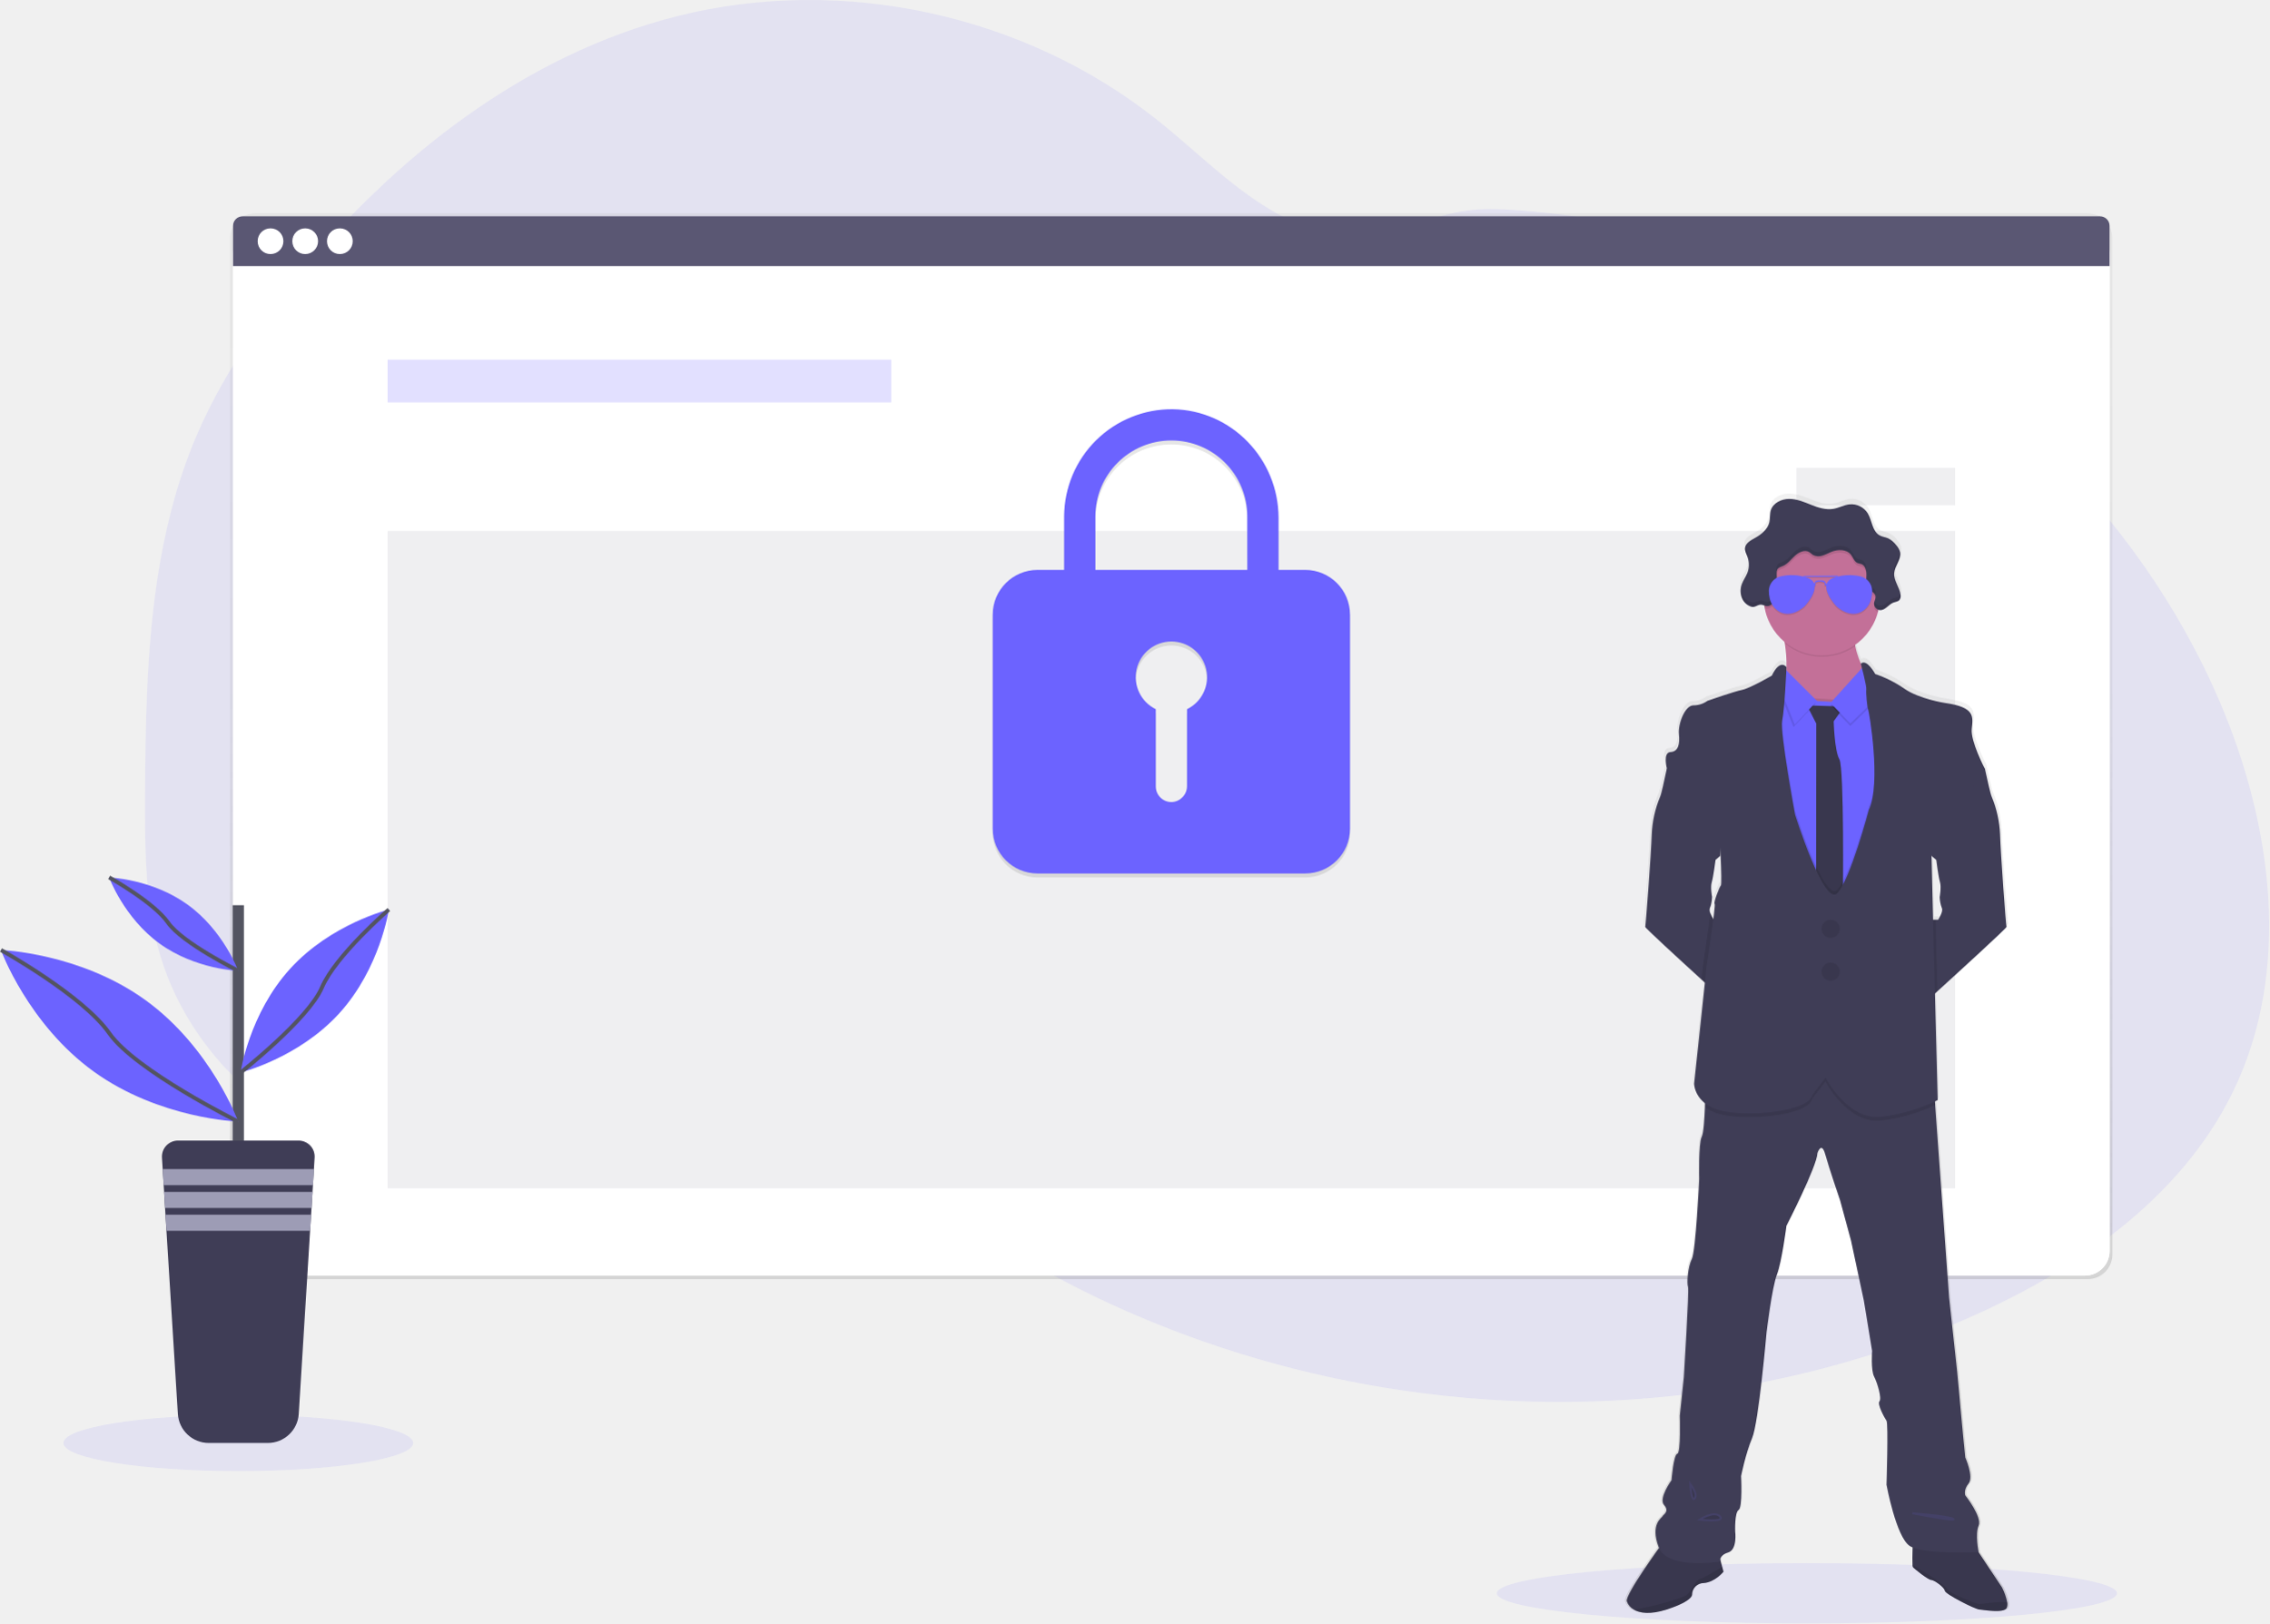
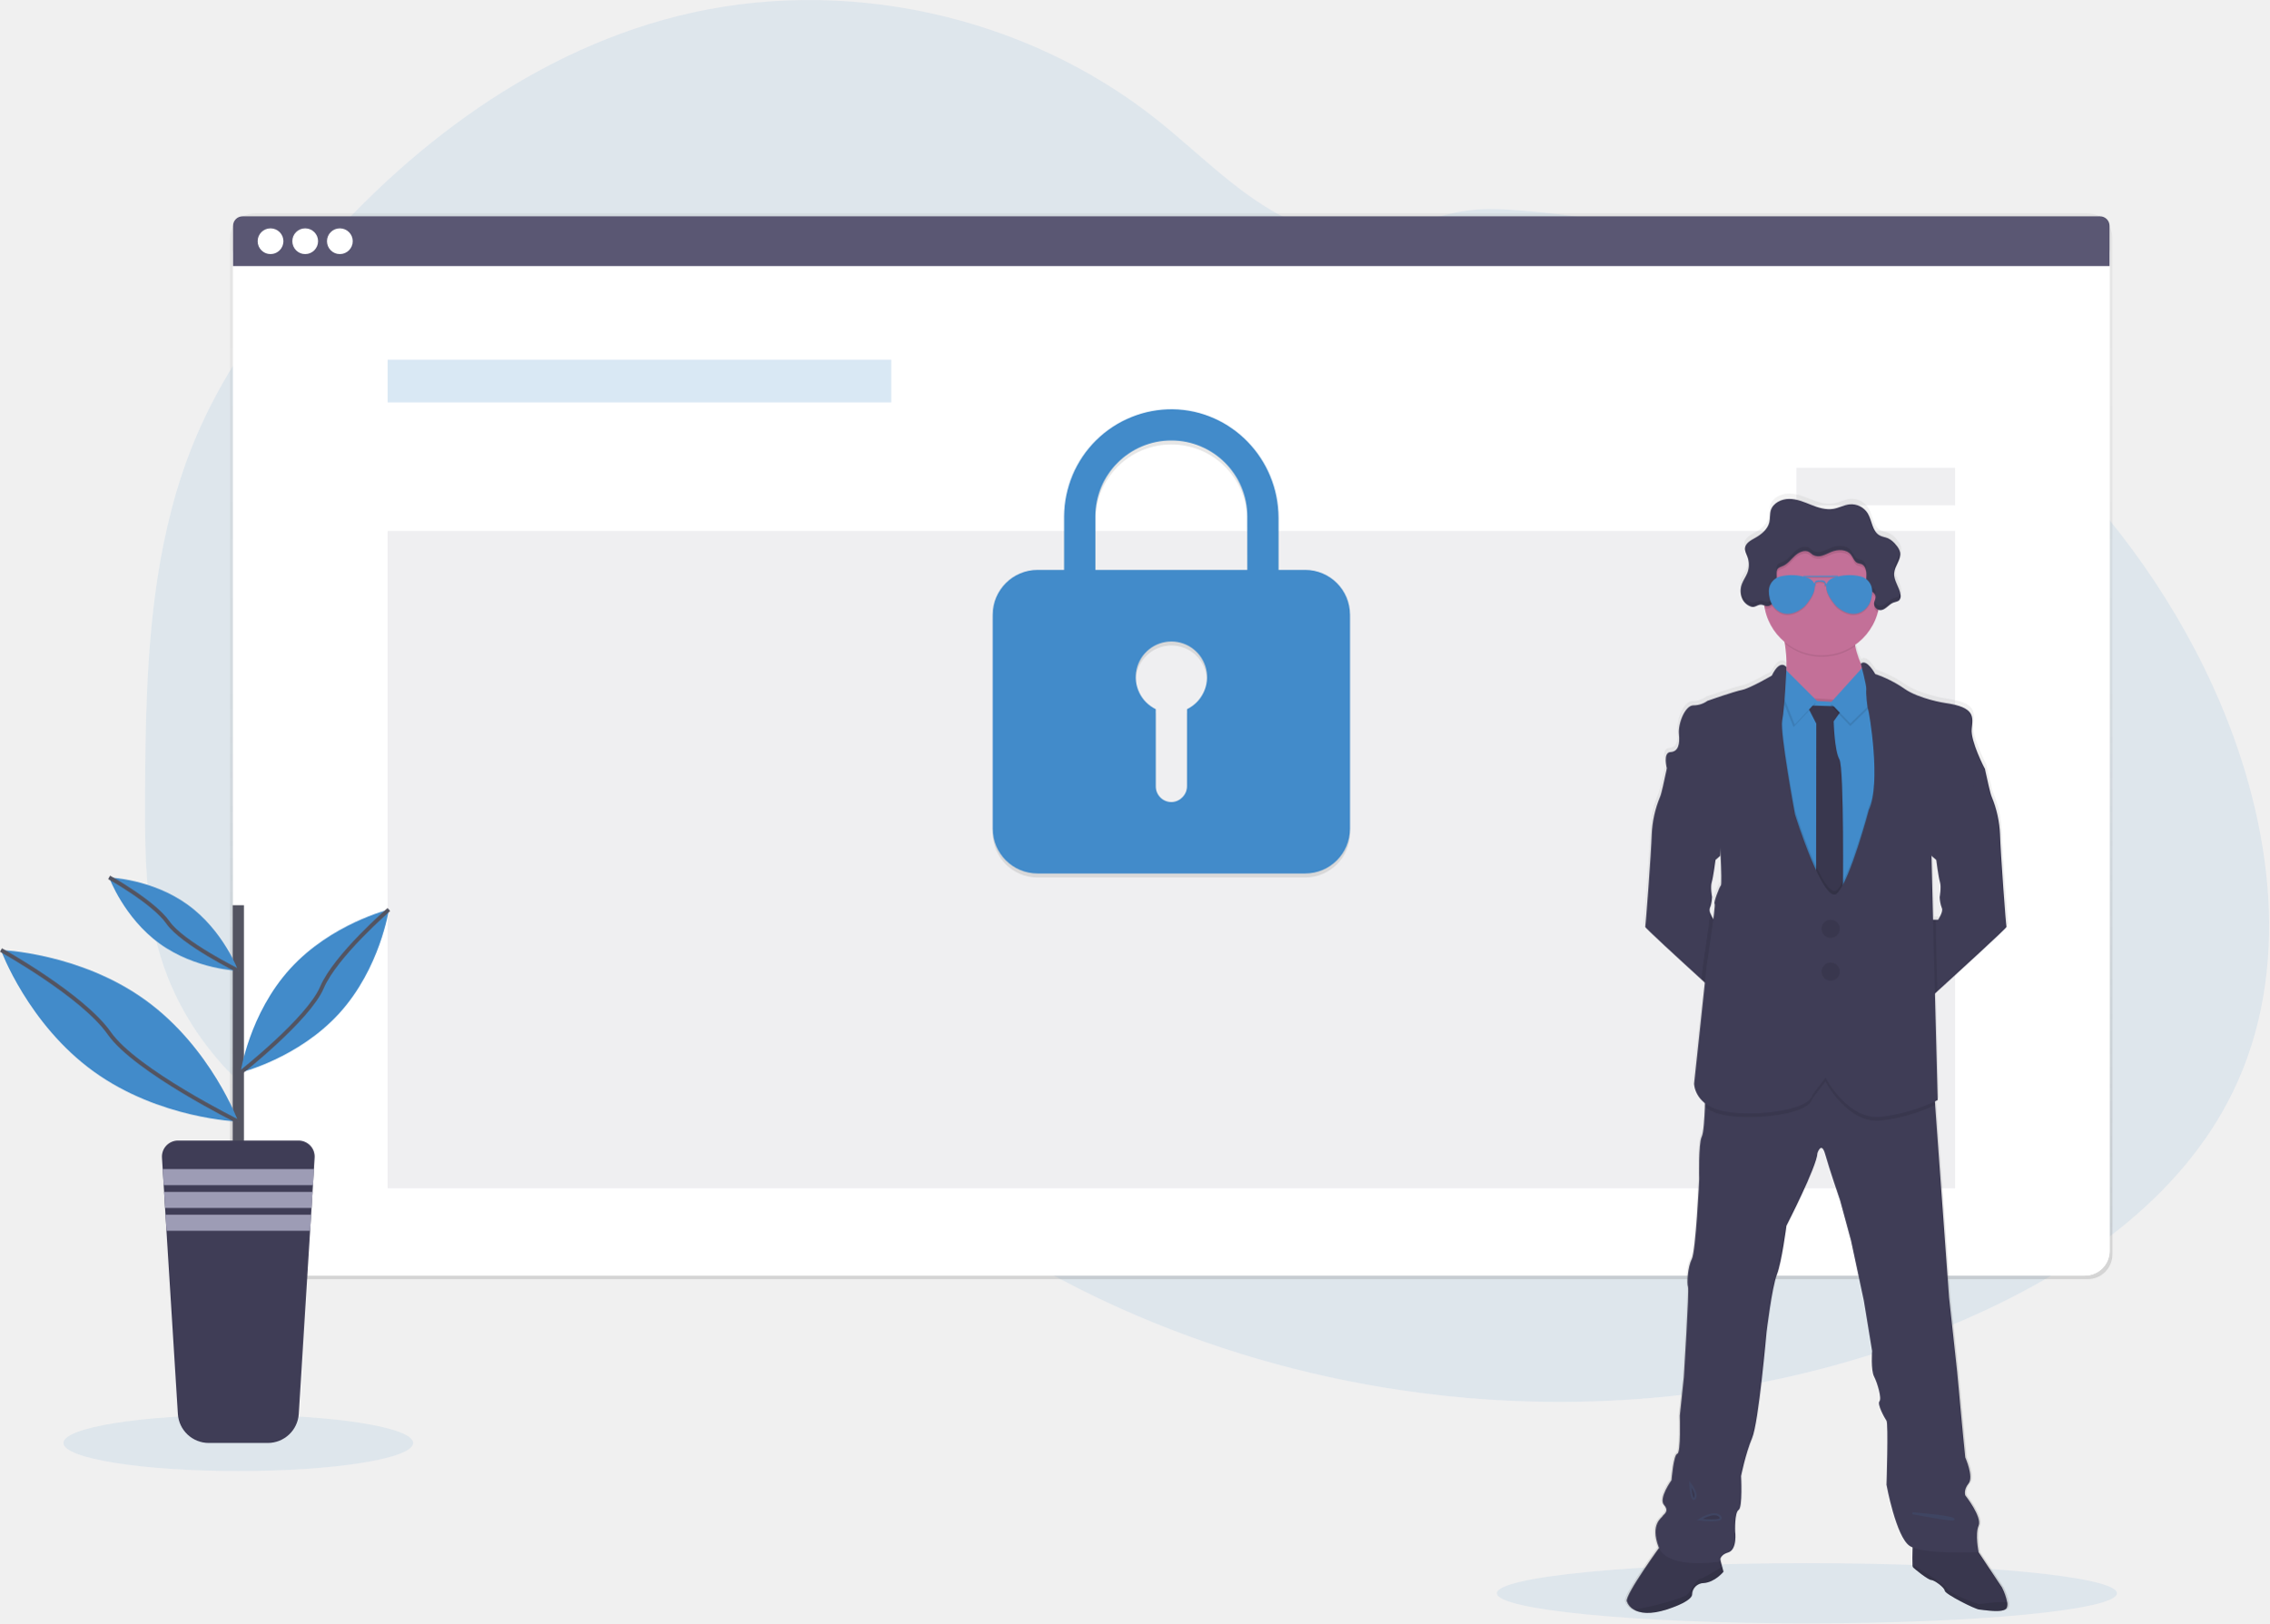
<svg xmlns="http://www.w3.org/2000/svg" xmlns:xlink="http://www.w3.org/1999/xlink" id="06c42c9d-6d9c-45ee-a61b-17902c1dca73" data-name="Layer 1" width="1145.57" height="819.91" viewBox="0 0 1145.57 819.91">
  <defs>
    <linearGradient id="2f697947-2a6f-450c-95af-56e5336b1d5f" x1="591.3" y1="646.08" x2="591.3" y2="107.75" gradientUnits="userSpaceOnUse">
      <stop offset="0" stop-color="gray" stop-opacity="0.25" />
      <stop offset="0.54" stop-color="gray" stop-opacity="0.12" />
      <stop offset="1" stop-color="gray" stop-opacity="0.1" />
    </linearGradient>
    <linearGradient id="2563b911-9cd4-457d-b636-acc38b40f33a" x1="944.34" y1="854.67" x2="944.34" y2="289.29" xlink:href="#2f697947-2a6f-450c-95af-56e5336b1d5f" />
  </defs>
-   <path d="M1154.4,591.26c-26.57,54.81-80.52,91.46-136.43,115.63-75.27,32.55-158.16,45.46-239.91,40q-21.49-1.43-42.85-4.57a540.44,540.44,0,0,1-143.27-41.72q-19.74-8.89-38.68-19.41a494.85,494.85,0,0,1-60.46-39.54q-7.23-5.52-14.26-11.32c-3.25-2.68-6.47-5.42-9.74-8.08-6.9-5.61-14-10.94-21.92-14.93a78.31,78.31,0,0,0-7.34-3.24c-25.08-9.54-54-5.94-80.11,1.5-19.86,5.66-39.22,13.41-59.06,18.94a196,196,0,0,1-26.91,5.72A143.21,143.21,0,0,1,213,624.93l-1.67-.52q-4.2-1.32-8.33-2.89l-1.67-.64q-4-1.54-7.83-3.31l-1.67-.76q-4-1.86-7.83-3.93c-.92-.48-1.83-1-2.73-1.49a163.67,163.67,0,0,1-39.16-30.49c-.33-.33-.64-.67-1-1-1.59-1.72-3.15-3.47-4.66-5.26-.56-.66-1.12-1.32-1.67-2q-2.69-3.28-5.19-6.71c-.25-.33-.49-.67-.73-1A144.59,144.59,0,0,1,112,534.44c-.14-.33-.27-.67-.39-1q-2-5.15-3.65-10.47c-.45-1.48-.88-3-1.26-4.48-.13-.44-.25-.89-.36-1.33-5.52-21.73-6.15-44.32-6.15-66.78q0-3.93,0-7.85c.16-36.33.72-73.28,6.08-109.11,0-.25.07-.5.11-.74a340.76,340.76,0,0,1,7.31-35.82A264.25,264.25,0,0,1,126,260.56c12.33-29,30.26-55.39,50.17-79.85C226.32,119.16,292.09,67.49,369.07,48.15c82.95-20.83,175.14-.87,242.05,52.4,20.4,16.24,38.73,35.47,61.64,47.92,20,10.84,43.41,15.33,64.83,6.8,17.7-7.05,29.22-10.55,49.1-9.48A411.56,411.56,0,0,1,907.05,171c1.56.57,3.12,1.16,4.67,1.75C1012.43,211.28,1099,287.83,1144,386.2q1.79,3.9,3.47,7.86C1174.3,456.73,1184,530.18,1154.4,591.26Z" transform="translate(-26.97 -40.04)" fill="#6c63ff" opacity="0.1" />
-   <ellipse cx="120.3" cy="728.81" rx="88.28" ry="14.18" fill="#6c63ff" opacity="0.1" />
-   <ellipse cx="912.26" cy="804.71" rx="156.53" ry="15.2" fill="#6c63ff" opacity="0.1" />
+   <path d="M1154.4,591.26c-26.57,54.81-80.52,91.46-136.43,115.63-75.27,32.55-158.16,45.46-239.91,40q-21.49-1.43-42.85-4.57a540.44,540.44,0,0,1-143.27-41.72q-19.74-8.89-38.68-19.41a494.85,494.85,0,0,1-60.46-39.54q-7.23-5.52-14.26-11.32c-3.25-2.68-6.47-5.42-9.74-8.08-6.9-5.61-14-10.94-21.92-14.93a78.31,78.31,0,0,0-7.34-3.24c-25.08-9.54-54-5.94-80.11,1.5-19.86,5.66-39.22,13.41-59.06,18.94a196,196,0,0,1-26.91,5.72A143.21,143.21,0,0,1,213,624.93l-1.67-.52q-4.2-1.32-8.33-2.89l-1.67-.64q-4-1.54-7.83-3.31l-1.67-.76q-4-1.86-7.83-3.93c-.92-.48-1.83-1-2.73-1.49a163.67,163.67,0,0,1-39.16-30.49c-.33-.33-.64-.67-1-1-1.59-1.72-3.15-3.47-4.66-5.26-.56-.66-1.12-1.32-1.67-2q-2.69-3.28-5.19-6.71c-.25-.33-.49-.67-.73-1A144.59,144.59,0,0,1,112,534.44c-.14-.33-.27-.67-.39-1q-2-5.15-3.65-10.47c-.45-1.48-.88-3-1.26-4.48-.13-.44-.25-.89-.36-1.33-5.52-21.73-6.15-44.32-6.15-66.78q0-3.93,0-7.85c.16-36.33.72-73.28,6.08-109.11,0-.25.07-.5.11-.74a340.76,340.76,0,0,1,7.31-35.82A264.25,264.25,0,0,1,126,260.56c12.33-29,30.26-55.39,50.17-79.85C226.32,119.16,292.09,67.49,369.07,48.15c82.95-20.83,175.14-.87,242.05,52.4,20.4,16.24,38.73,35.47,61.64,47.92,20,10.84,43.41,15.33,64.83,6.8,17.7-7.05,29.22-10.55,49.1-9.48A411.56,411.56,0,0,1,907.05,171c1.56.57,3.12,1.16,4.67,1.75C1012.43,211.28,1099,287.83,1144,386.2q1.79,3.9,3.47,7.86C1174.3,456.73,1184,530.18,1154.4,591.26Z" transform="translate(-26.97 -40.04)" fill="#428bca" opacity="0.1" />
+   <ellipse cx="120.3" cy="728.81" rx="88.28" ry="14.18" fill="#428bca" opacity="0.1" />
+   <ellipse cx="912.26" cy="804.71" rx="156.53" ry="15.2" fill="#428bca" opacity="0.1" />
  <rect x="116.14" y="107.75" width="950.33" height="538.33" rx="12.49" ry="12.49" fill="url(#2f697947-2a6f-450c-95af-56e5336b1d5f)" />
  <rect x="117.65" y="115.32" width="947.42" height="528.97" rx="12.49" ry="12.49" fill="#fff" />
  <rect x="117.65" y="115.32" width="947.42" height="528.97" rx="12.49" ry="12.49" fill="#fff" />
  <rect x="117.65" y="115.32" width="947.42" height="528.97" rx="12.49" ry="12.49" fill="#fff" opacity="0.04" />
  <path d="M1087.23,149.29H149.43a4.81,4.81,0,0,0-4.81,4.81v20.33H1092V154.1A4.81,4.81,0,0,0,1087.23,149.29Z" transform="translate(-26.97 -40.04)" fill="#5a5773" />
  <g id="6c975d28-8d47-4ade-9154-b3b78f637b65" data-name="buttons">
    <circle cx="136.57" cy="121.82" r="6.5" fill="#fff" />
    <circle cx="154.07" cy="121.82" r="6.5" fill="#fff" />
    <circle cx="171.57" cy="121.82" r="6.5" fill="#fff" />
  </g>
-   <rect x="195.68" y="181.67" width="254.25" height="21.58" fill="#6c63ff" opacity="0.2" />
+   <rect x="195.68" y="181.67" width="254.25" height="21.58" fill="#428bca" opacity="0.2" />
  <rect x="195.68" y="268.2" width="791.36" height="331.96" fill="#5a5773" opacity="0.1" />
  <path d="M686,329.89H672.45V303.57c0-29.7-23.68-54.39-53.38-54.84a54.28,54.28,0,0,0-54.85,54.11v27.05H550.7a22.62,22.62,0,0,0-22.55,22.55V460.66a22.62,22.62,0,0,0,22.55,22.55H686a22.61,22.61,0,0,0,22.54-22.55V352.44A22.61,22.61,0,0,0,686,329.89Zm-59.75,70.35V439a8.09,8.09,0,0,1-7.5,8.12,7.91,7.91,0,0,1-8.28-7.9v-39a18,18,0,1,1,15.78,0Zm30.44-70.35H580V302.84a38.33,38.33,0,0,1,76.66,0Z" transform="translate(-26.97 -40.04)" opacity="0.1" />
-   <path d="M686,327.89H672.45V301.57c0-29.7-23.68-54.39-53.38-54.84a54.28,54.28,0,0,0-54.85,54.11v27.05H550.7a22.62,22.62,0,0,0-22.55,22.55V458.66a22.62,22.62,0,0,0,22.55,22.55H686a22.61,22.61,0,0,0,22.54-22.55V350.44A22.61,22.61,0,0,0,686,327.89Zm-59.75,70.35V437a8.09,8.09,0,0,1-7.5,8.12,7.91,7.91,0,0,1-8.28-7.9v-39a18,18,0,1,1,15.78,0Zm30.44-70.35H580V300.84a38.33,38.33,0,0,1,76.66,0Z" transform="translate(-26.97 -40.04)" fill="#6c63ff" />
+   <path d="M686,327.89H672.45V301.57c0-29.7-23.68-54.39-53.38-54.84a54.28,54.28,0,0,0-54.85,54.11v27.05H550.7a22.62,22.62,0,0,0-22.55,22.55V458.66a22.62,22.62,0,0,0,22.55,22.55H686a22.61,22.61,0,0,0,22.54-22.55V350.44A22.61,22.61,0,0,0,686,327.89Zm-59.75,70.35V437a8.09,8.09,0,0,1-7.5,8.12,7.91,7.91,0,0,1-8.28-7.9v-39a18,18,0,1,1,15.78,0Zm30.44-70.35H580V300.84a38.33,38.33,0,0,1,76.66,0Z" transform="translate(-26.97 -40.04)" fill="#428bca" />
  <rect x="906.94" y="236.25" width="80.1" height="18.91" fill="#5a5773" opacity="0.1" />
  <path d="M1041.27,849.33a28.47,28.47,0,0,0-2.68-7.61l-12-17.92h.07s-1.89-9,0-13.42-6.74-15.29-6.74-15.29-1.05-2.73,1.69-6.09-1.69-13.2-1.69-13.2-2.1-20.55-2.31-23.69-1.9-20.54-1.9-20.54l-4-36.89-7.12-97.77-.13-1.83c.88-.43,1.35-.7,1.35-.7l-1.42-54.06,1.23-1.11c10.74-9.72,35.51-32.22,35.26-32.71s-3-37.57-3.32-46.85a55.83,55.83,0,0,0-4.26-19.18c-.62-1.23-2.41-9.34-3.15-12.77-.2-.94-.33-1.53-.33-1.53s-7.26-13.84-6.63-20.13,1.89-11-13.59-13.2c0,0-13-1.94-20.74-7.23A59,59,0,0,0,974,378.17s-4.34-8-7.36-5.29a42,42,0,0,1-2.85-8.91l-.09-.56a29.47,29.47,0,0,0,11.64-16.66c.1-.38.18-.77.27-1.15a3.25,3.25,0,0,0,.93.17c2.63,0,4.25-2.93,6.71-3.86,1-.39,2.23-.45,3-1.24a2.93,2.93,0,0,0,.66-2.21,4.51,4.51,0,0,0,0-.82,2.93,2.93,0,0,0,0-.29l0,.1c-.67-3.64-3.49-6.87-3.18-10.57.3-3.48,3.36-6.54,3.11-9.93a5.4,5.4,0,0,0-.07-.8l0,.12a8.56,8.56,0,0,0-2-3.54,11.36,11.36,0,0,0-4.12-3.46c-1.39-.61-3-.75-4.3-1.48-3.82-2.08-3.81-7.5-6.08-11.2A9.91,9.91,0,0,0,961,292c-2.84.28-5.41,1.79-8.22,2.28-3.84.68-7.75-.57-11.39-2s-7.33-3-11.24-3-8.14,2-9.32,5.69c-.63,2-.32,4.15-.8,6.18-.86,3.58-4,6.14-7.25,7.92-2,1.11-4.38,2.38-5,4.48,0-.06,0-.11,0-.16a3.84,3.84,0,0,0-.1.51,3.75,3.75,0,0,0,0,.67c0,1.44.76,2.81,1.27,4.18a11.53,11.53,0,0,1-.06,8.06c-.74,1.9-2,3.57-2.72,5.46a10.75,10.75,0,0,0-.66,2.74l0-.16a11,11,0,0,0,0,1.28,9,9,0,0,0,1,4.2A7.54,7.54,0,0,0,911,344.1c2,.46,3.25-1.5,5.36-1a8.42,8.42,0,0,1,1.11.35c.07.45.14.9.22,1.34a29.39,29.39,0,0,0,10.14,17.17c0,.24.08.48.11.73h0a67.15,67.15,0,0,1,.83,12.06s-3.15-4.61-7.47,4.29c0,0-11.27,6.5-15.16,7.24s-17.7,5.55-17.7,5.55a12.18,12.18,0,0,1-7.16,2.31c-4.31,0-7.89,9.43-7.37,14.56s-.31,8.91-4.32,9.12-1.82,8.34-1.79,8.48l-.37,1.75c-.78,3.58-2.48,11.26-3.08,12.46a56,56,0,0,0-4.27,19.18c-.31,9.28-3,46.22-3.31,46.85-.21.41,16.76,15.92,28.69,26.76l1.73,1.56-5.49,51.28a13.69,13.69,0,0,0,5.64,10c0,.6,0,1.21-.06,1.84-.24,6-.72,13.26-1.68,15.16-1.68,3.36-1.26,21.38-1.26,21.38s-1.69,36.68-3.79,40.67-2.53,12.36-1.9,14-2.11,45.69-2.11,45.69l-2.1,19.71s.63,18.86-1.27,19.28-2.95,13.42-2.95,13.42-6.73,9.22-3.79,12.57-.43,4.83-.74,5.66-6.42,4-2,15.72a3.45,3.45,0,0,0,.14.34c-4.14,5.75-17.26,24.3-16.46,27.12a7.43,7.43,0,0,0,3.5,4.2c3.09,1.85,8.39,2.71,16.82,0,14-4.51,13-7.76,13-7.76a5.94,5.94,0,0,1,5.9-5.66c5.79-.42,10.11-5.76,10.11-5.76l-.68-2.53-.93-3.5c.11-1,.82-2.75,4-3.72,4.85-1.47,3.58-10.69,3.58-10.69s-.42-9.64,1.68-10.9,1.27-17.19,1.27-17.19,2.32-11.53,5.68-19.29,7.38-53.86,7.38-53.86,2.73-22.64,5.26-29.14,4.85-24.73,4.85-24.73,15.59-30.19,15.79-36.9c0,0,2-6.29,4,.63s7.62,23.48,7.62,23.48l5.47,20.33,6.53,30.39,4.22,25.58s-.64,9.64,1,13,4,11.1,2.74,12.57,2.52,8.39,3.58,9.85,0,32.49,0,32.49,4.84,26.41,11.79,31a8.5,8.5,0,0,0,1.54.8c-.1,2.86-.2,6.69-.07,8.69a3.33,3.33,0,0,0,.22,1.31c.63.84,7.79,6.5,9.27,6.5s6.73,3.67,6.95,5.45,15.39,9.32,17.54,9.54,12.57,2.09,14-.84A4.85,4.85,0,0,0,1041.27,849.33ZM1004,471.61l1.08.93s1.11,8.65,1.9,11.24-.16,7.63-.16,7.63a17.55,17.55,0,0,0,1.11,5.5c.94,1.89-1.9,6-1.9,6h-2.53l-.79-32.38Zm-75.23-96.68v-.19C928.75,374.8,928.74,374.87,928.74,374.93ZM889.92,499.58a3.65,3.65,0,0,1-.16-2.67,8,8,0,0,0,.53-1.48,22.92,22.92,0,0,0,.58-4,.28.28,0,0,0,0-.05c-.09-.48-.9-5.12-.15-7.58s1.89-11.24,1.89-11.24l.72-.61L895,470.5s0-.54.12-1.43c.35,7.6.63,16,.18,16.42-.84.83-3.9,9-3.16,9.32.24.11-.09,3.38-.65,7.78A15.94,15.94,0,0,1,889.92,499.58Z" transform="translate(-26.97 -40.04)" fill="url(#2563b911-9cd4-457d-b636-acc38b40f33a)" />
  <path d="M970.52,382.92v12.44L945,408.19s-25.34-15.33-19.09-21.43c4-3.86,3.23-14.46,2.15-21.75h0c-.63-4.24-1.36-7.35-1.36-7.35s45.52-13,38.64-3.13c-2.3,3.3-2.48,7.57-1.71,11.8C965.19,374.72,970.52,382.92,970.52,382.92Z" transform="translate(-26.97 -40.04)" fill="#c37098" />
  <path d="M900.61,504.57l-3.29,40.52s-4.93-4.47-11.31-10.29c-11.83-10.79-28.63-26.22-28.43-26.63.31-.63,3-37.39,3.29-46.63a55.8,55.8,0,0,1,4.22-19.08c.6-1.2,2.29-8.84,3-12.41.24-1.11.39-1.83.39-1.83L874,426s23,25.66,23,26.13-1.57,20.18-1.57,20.18l-1.63,1.42-.71.61s-1.1,8.61-1.88,11.19.06,7.06.15,7.54v0a23.25,23.25,0,0,1-.57,4,8.38,8.38,0,0,1-.53,1.47,3.67,3.67,0,0,0,.16,2.66,16.08,16.08,0,0,0,1.72,3.29Z" transform="translate(-26.97 -40.04)" fill="#3f3d56" />
  <path d="M1040,508.17c.24.49-24.29,22.88-34.92,32.55l-4.82,4.37L997,504.57h8.45s2.82-4.07,1.88-5.95a17.39,17.39,0,0,1-1.09-5.47s.93-5,.15-7.59-1.88-11.19-1.88-11.19l-1.07-.92-1.27-1.11s-1.57-19.71-1.57-20.18,23-26.13,23-26.13l5.48,2.19s.12.59.32,1.53c.74,3.41,2.51,11.48,3.12,12.71a55.8,55.8,0,0,1,4.22,19.08C1037,470.78,1039.68,507.54,1040,508.17Z" transform="translate(-26.97 -40.04)" fill="#3f3d56" />
  <path d="M1040.1,852.11c-1.47,2.92-11.79,1-13.92.84s-17.17-7.73-17.38-9.5-5.42-5.42-6.88-5.42-8.55-5.64-9.18-6.47a3.19,3.19,0,0,1-.21-1.3c-.22-3.43.21-12.26.21-12.26l30.25,1.67,14.7,22.11a28.52,28.52,0,0,1,2.66,7.57A5,5,0,0,1,1040.1,852.11Z" transform="translate(-26.97 -40.04)" fill="#3f3d56" />
  <path d="M1040.1,852.11c-1.47,2.92-11.79,1-13.92.84s-17.17-7.73-17.38-9.5-5.42-5.42-6.88-5.42-8.55-5.64-9.18-6.47a3.19,3.19,0,0,1-.21-1.3c-.22-3.43.21-12.26.21-12.26l30.25,1.67,14.7,22.11a28.52,28.52,0,0,1,2.66,7.57A5,5,0,0,1,1040.1,852.11Z" transform="translate(-26.97 -40.04)" opacity="0.1" />
  <path d="M1040.1,852.11c-1.47,2.92-11.79,1-13.92.84s-17.17-7.73-17.38-9.5-5.42-5.42-6.88-5.42-8.55-5.64-9.18-6.47a3.19,3.19,0,0,1-.21-1.3l9.8,6.2s6.26,4,7.93,6.37,14.83,7.3,15.92,7.4c.81.08,9.45-1.58,14.17-.88A5,5,0,0,1,1040.1,852.11Z" transform="translate(-26.97 -40.04)" opacity="0.1" />
  <path d="M897.1,833.86s-4.28,5.32-10,5.73a5.89,5.89,0,0,0-5.84,5.63s1,3.24-12.83,7.73c-8.35,2.69-13.6,1.84-16.66,0a7.44,7.44,0,0,1-3.47-4.18c-.94-3.33,17.52-28.68,17.52-28.68l16.8-1,12,5.42,1.84,6.87Z" transform="translate(-26.97 -40.04)" fill="#3f3d56" />
  <path d="M897.1,833.86s-4.28,5.32-10,5.73a5.89,5.89,0,0,0-5.84,5.63s1,3.24-12.83,7.73c-8.35,2.69-13.6,1.84-16.66,0a7.44,7.44,0,0,1-3.47-4.18c-.94-3.33,17.52-28.68,17.52-28.68l16.8-1,12,5.42,1.84,6.87Z" transform="translate(-26.97 -40.04)" opacity="0.1" />
  <path d="M897.1,833.86s-4.28,5.32-10,5.73a5.89,5.89,0,0,0-5.84,5.63s1,3.24-12.83,7.73c-8.35,2.69-13.6,1.84-16.66,0,7.87-.82,25.26-5.79,27-7.51,2.09-2.09,4.7-7.83,6.47-7.93,1.23-.08,7.48-3.84,11.23-6.17Z" transform="translate(-26.97 -40.04)" fill="none" />
  <path d="M897.1,833.86s-4.28,5.32-10,5.73a5.89,5.89,0,0,0-5.84,5.63s1,3.24-12.83,7.73c-8.35,2.69-13.6,1.84-16.66,0,7.87-.82,25.26-5.79,27-7.51,2.09-2.09,4.7-7.83,6.47-7.93,1.23-.08,7.48-3.84,11.23-6.17Z" transform="translate(-26.97 -40.04)" opacity="0.1" />
  <path d="M1025.91,810.6c-1.88,4.38,0,13.35,0,13.35s-28,1.46-34.84-3.13-11.68-30.88-11.68-30.88,1-30.87,0-32.33-4.8-8.34-3.55-9.8-1-9.18-2.71-12.52-1-12.93-1-12.93l-4.18-25.46-6.46-30.24L956,646.42s-5.63-16.48-7.54-23.36-3.93-.63-3.93-.63c-.2,6.68-15.64,36.72-15.64,36.72s-2.3,18.15-4.8,24.61-5.22,29-5.22,29-4,45.89-7.3,53.61S906,785.56,906,785.56s.84,15.86-1.25,17.11S903,813.52,903,813.52s1.25,9.17-3.55,10.64-4,4.59-4,4.59-26.7,4.38-31.08-7.31,1.67-14.8,2-15.64,3.66-2.29.74-5.64,3.75-12.51,3.75-12.51,1.05-12.93,2.92-13.35,1.26-19.19,1.26-19.19l2.08-19.61s2.72-43.81,2.09-45.48-.21-10,1.88-14,3.75-40.48,3.75-40.48-.42-17.93,1.25-21.27c1-1.89,1.42-9.16,1.66-15.09.18-4.53.22-8.28.22-8.28l23.36-8.76,30-9.59,25.24,12.1,36.93,7.09.46,6.37,7.05,97.31,4,36.71s1.67,17.31,1.88,20.44,2.29,23.58,2.29,23.58,4.38,9.8,1.67,13.14-1.67,6-1.67,6S1027.79,806.22,1025.91,810.6Z" transform="translate(-26.97 -40.04)" fill="#3f3d56" />
  <path d="M965.36,354.53c-2.3,3.3-2.48,7.57-1.71,11.8A29.34,29.34,0,0,1,928.08,365h0c-.63-4.24-1.36-7.35-1.36-7.35S972.24,344.67,965.36,354.53Z" transform="translate(-26.97 -40.04)" opacity="0.1" />
  <path d="M976,341.77a29.3,29.3,0,1,1-29.3-29.3A29.16,29.16,0,0,1,976,341.77Z" transform="translate(-26.97 -40.04)" fill="#c37098" />
  <polygon points="955.13 350.42 945.53 521.37 893.38 510.42 883.05 441.89 893.28 349.89 900.98 350.88 914.56 352.61 928.01 353.44 942.59 351.82 955.13 350.42" opacity="0.1" />
-   <polygon points="955.13 351.67 945.53 522.62 893.38 511.67 883.05 443.14 893.28 351.15 900.98 352.13 914.56 353.86 928.01 354.69 942.59 353.07 955.13 351.67" fill="#6c63ff" />
+   <polygon points="955.13 351.67 945.53 522.62 893.38 511.67 883.05 443.14 893.28 351.15 900.98 352.13 914.56 353.86 928.01 354.69 942.59 353.07 955.13 351.67" fill="#428bca" />
  <path d="M939.23,396.3l18.78.63-5.28,7.39s.37,14.93,2.88,19.21,1.77,70.4,1.77,70.4l-5,9.49-8.55-10.64.11-87.3Z" transform="translate(-26.97 -40.04)" fill="#3f3d56" />
  <path d="M939.23,396.3l18.78.63-5.28,7.39s.37,14.93,2.88,19.21,1.77,70.4,1.77,70.4l-5,9.49-8.55-10.64.11-87.3Z" transform="translate(-26.97 -40.04)" opacity="0.1" />
  <polygon points="941.67 336.86 924.15 356.26 934.16 366.69 950.75 350.52 941.67 336.86" opacity="0.1" />
-   <polygon points="941.67 335.61 924.15 355.01 934.16 365.44 950.75 349.27 941.67 335.61" fill="#6c63ff" />
+   <polygon points="941.67 335.61 924.15 355.01 934.16 365.44 950.75 349.27 941.67 335.61" fill="#428bca" />
  <polygon points="916.75 355.32 899.01 337.59 897.34 346.87 905.48 367.21 916.75 355.32" opacity="0.1" />
-   <polygon points="917.37 354.07 899.64 336.34 897.97 345.62 906.11 365.96 917.37 354.07" fill="#6c63ff" />
+   <polygon points="917.37 354.07 899.64 336.34 897.97 345.62 906.11 365.96 917.37 354.07" fill="#428bca" />
  <path d="M1004.05,598.14a86.57,86.57,0,0,1-27,7.81c-17.21,2.19-28.47-19.71-28.47-19.71l-6.57,8.55c-2.09,9.08-33.9,11.37-46.83,7.93a20.69,20.69,0,0,1-7.42-3.51c.18-4.53.22-8.28.22-8.28l23.36-8.76,30-9.59,25.24,12.1,36.93,7.09Z" transform="translate(-26.97 -40.04)" opacity="0.1" />
  <path d="M982.1,391.72l-9.59,170.94-52.16-10.95L910,483.19l10.22-92,7.7,1a93.48,93.48,0,0,1-1.13,10c-1.25,5.85,6.47,47.36,6.47,47.36s14.67,46.55,21.27,39.84,16-42.14,16-42.14c6.37-13.14.11-50-.36-50.74a14.88,14.88,0,0,1-.6-3.35Z" transform="translate(-26.97 -40.04)" opacity="0.1" />
  <path d="M1004.63,524l.44,16.75-4.82,4.37L997,504.57h7.2Z" transform="translate(-26.97 -40.04)" opacity="0.1" />
  <path d="M891.37,493.1v0a23.25,23.25,0,0,1-.57,4c0-.37,0-.58-.08-.61C890.42,496.41,890.78,494.88,891.37,493.1Z" transform="translate(-26.97 -40.04)" opacity="0.1" />
  <path d="M900.61,504.57l-3.29,40.52s-4.93-4.47-11.31-10.29l.76-7.18s2.69-17.64,3.67-26.34a16.08,16.08,0,0,0,1.72,3.29Z" transform="translate(-26.97 -40.04)" opacity="0.1" />
  <path d="M928.9,377s-3.12-4.59-7.4,4.27c0,0-11.16,6.47-15,7.2S889,394,889,394a12.08,12.08,0,0,1-7.09,2.29c-4.28,0-7.83,9.39-7.31,14.5s-.31,8.87-4.27,9.08-1.78,8.44-1.78,8.44l26.39,30.25s1.67,27.85.84,28.69-3.86,9-3.13,9.28-4,31.08-4,31.08l-6.36,59.77s0,10,12.94,13.45S940,602,942.05,592.92l6.57-8.56s11.26,21.91,28.47,19.72,28.17-8.45,28.17-8.45L1003.38,524l-1.25-51.63L1029,428.22s-7.2-13.77-6.57-20,1.87-10.95-13.46-13.14c0,0-12.93-1.93-20.55-7.2a58.74,58.74,0,0,0-14.7-7.4s-4.3-8-7.29-5.26c0,0,3,11.31,2.75,13s.47,9.33.94,10.12,6.73,37.6.36,50.74c0,0-9.35,35.43-16,42.14s-21.27-39.84-21.27-39.84-7.72-41.52-6.47-47.36S928.9,377,928.9,377Z" transform="translate(-26.97 -40.04)" fill="#3f3d56" />
  <circle cx="924.25" cy="469.12" r="4.59" fill="#3f3d56" />
  <circle cx="924.25" cy="490.76" r="4.59" fill="#3f3d56" />
  <circle cx="924.25" cy="469.12" r="4.59" opacity="0.1" />
  <circle cx="924.25" cy="490.76" r="4.59" opacity="0.1" />
-   <path d="M992.47,804.34s18.84,1.46,20.71,2.92S992.47,804.34,992.47,804.34Z" transform="translate(-26.97 -40.04)" stroke="#6c63ff" stroke-miterlimit="10" opacity="0.1" />
-   <path d="M880.3,789.53s4,5,2.3,7.3S880.3,789.53,880.3,789.53Z" transform="translate(-26.97 -40.04)" stroke="#6c63ff" stroke-miterlimit="10" opacity="0.1" />
-   <path d="M885.1,807.56s7.3-4.8,10.22-1.61S885.1,807.56,885.1,807.56Z" transform="translate(-26.97 -40.04)" stroke="#6c63ff" stroke-miterlimit="10" opacity="0.1" />
+   <path d="M992.47,804.34s18.84,1.46,20.71,2.92S992.47,804.34,992.47,804.34Z" transform="translate(-26.97 -40.04)" stroke="#428bca" stroke-miterlimit="10" opacity="0.1" />
+   <path d="M880.3,789.53s4,5,2.3,7.3S880.3,789.53,880.3,789.53Z" transform="translate(-26.97 -40.04)" stroke="#428bca" stroke-miterlimit="10" opacity="0.1" />
+   <path d="M885.1,807.56s7.3-4.8,10.22-1.61S885.1,807.56,885.1,807.56Z" transform="translate(-26.97 -40.04)" stroke="#428bca" stroke-miterlimit="10" opacity="0.1" />
  <path d="M976,341.77a29.16,29.16,0,0,1-.94,7.41,3.33,3.33,0,0,1-1.94-3.26c.13-1.19.92-2.28.75-3.46-.25-1.82-2.45-2.56-3.61-4-1.43-1.74-1.12-4.27-1-6.52s-.45-5-2.56-5.77c-.63-.23-1.32-.25-1.93-.51-1.66-.7-2.17-2.76-3.28-4.18-2.22-2.86-6.63-2.8-10-1.44a47.53,47.53,0,0,1-4.5,1.88,5.88,5.88,0,0,1-4.71-.35c-.66-.42-1.19-1-1.87-1.42-2.26-1.36-5.22,0-7.18,1.75s-3.53,4.1-6,5.17c-1.11.5-2.48.8-3,1.88a3.94,3.94,0,0,0-.32,1.87c0,3.89.46,7.84-.35,11.65-.52,2.45-2.24,5.23-4.73,4.93a4.67,4.67,0,0,1-.91-.23,29.3,29.3,0,1,1,58.1-5.42Z" transform="translate(-26.97 -40.04)" opacity="0.1" />
  <path d="M916.61,345.51c.75.17,1.46.56,2.23.66,2.49.3,4.21-2.48,4.73-4.93.81-3.81.39-7.76.36-11.65a3.81,3.81,0,0,1,.31-1.87c.57-1.08,1.94-1.38,3-1.88,2.42-1.08,4-3.38,6-5.17s4.91-3.11,7.17-1.75c.67.4,1.21,1,1.87,1.42a6,6,0,0,0,4.72.35c1.55-.46,3-1.27,4.49-1.88,3.34-1.36,7.76-1.41,10,1.43,1.11,1.43,1.62,3.48,3.28,4.18.61.26,1.3.29,1.93.52,2.11.79,2.65,3.52,2.56,5.77s-.39,4.78,1,6.52c1.16,1.42,3.36,2.16,3.61,4,.16,1.18-.62,2.28-.75,3.46a3.32,3.32,0,0,0,3.13,3.54c2.6,0,4.21-2.91,6.64-3.84,1-.39,2.21-.45,3-1.24a3.31,3.31,0,0,0,.62-2.71c-.49-3.83-3.56-7.16-3.23-11,.31-3.68,3.72-6.89,3-10.51a8.52,8.52,0,0,0-2-3.57,11.56,11.56,0,0,0-4.08-3.45c-1.39-.6-3-.74-4.27-1.47-3.78-2.07-3.77-7.47-6-11.15a9.79,9.79,0,0,0-9.12-4.54c-2.81.28-5.36,1.77-8.14,2.27-3.81.68-7.67-.57-11.28-2s-7.26-3-11.13-3-8.06,2-9.24,5.66c-.62,2-.31,4.14-.79,6.15-.84,3.57-4,6.11-7.18,7.88-2.19,1.22-4.82,2.62-5.08,5.11-.17,1.58.7,3,1.25,4.53a11.53,11.53,0,0,1-.06,8c-.73,1.89-1.95,3.55-2.69,5.43a9.75,9.75,0,0,0,.26,8,7.46,7.46,0,0,0,4.57,3.75C913.27,347,914.51,345.05,916.61,345.51Z" transform="translate(-26.97 -40.04)" fill="#3f3d56" />
  <g opacity="0.1">
    <path d="M923.57,339.06c-.52,2.45-2.25,5.23-4.74,4.93-.77-.1-1.47-.49-2.23-.66-2.09-.46-3.33,1.5-5.3,1a7.48,7.48,0,0,1-4.58-3.75,8.66,8.66,0,0,1-.93-3.27,9.13,9.13,0,0,0,.93,5.15,7.48,7.48,0,0,0,4.58,3.75c2,.46,3.21-1.5,5.3-1a22.61,22.61,0,0,0,2.23.65c2.49.31,4.22-2.47,4.74-4.92a28.89,28.89,0,0,0,.48-6.57A24.63,24.63,0,0,1,923.57,339.06Z" transform="translate(-26.97 -40.04)" />
    <path d="M909.87,324a11.51,11.51,0,0,0-.66-4.83,25.53,25.53,0,0,1-1.15-3.16,4.59,4.59,0,0,0-.1.51c-.17,1.57.71,3,1.25,4.53A11.47,11.47,0,0,1,909.87,324Z" transform="translate(-26.97 -40.04)" />
    <path d="M986.27,318.73c-.47,2.84-2.77,5.51-3,8.5a7.15,7.15,0,0,0,0,1.54C983.77,325.28,986.86,322.19,986.27,318.73Z" transform="translate(-26.97 -40.04)" />
    <path d="M986.44,339.83a2.35,2.35,0,0,1-.57,1.12c-.74.79-2,.85-3,1.24-2.43.93-4,3.87-6.64,3.84a3.35,3.35,0,0,1-3-2.32,5.18,5.18,0,0,0-.14.66,3.32,3.32,0,0,0,3.13,3.53c2.61,0,4.21-2.91,6.64-3.83,1-.39,2.22-.45,3-1.24a3.31,3.31,0,0,0,.62-2.71C986.47,340,986.45,339.92,986.44,339.83Z" transform="translate(-26.97 -40.04)" />
    <path d="M973.9,339c-.25-1.82-2.45-2.56-3.61-4a5.48,5.48,0,0,1-1.1-3.28c-.08,1.86-.05,3.76,1.1,5.16s2.9,2,3.46,3.44A3.21,3.21,0,0,0,973.9,339Z" transform="translate(-26.97 -40.04)" />
    <path d="M969.25,328.53c.08-2.25-.46-5-2.57-5.77-.62-.23-1.31-.26-1.92-.51-1.66-.7-2.18-2.76-3.28-4.18-2.23-2.85-6.64-2.8-10-1.44-1.5.61-2.93,1.42-4.49,1.88a5.88,5.88,0,0,1-4.71-.35c-.66-.42-1.2-1-1.87-1.42-2.27-1.36-5.23,0-7.18,1.75s-3.53,4.09-6,5.17c-1.12.5-2.48.8-3.06,1.88a3.93,3.93,0,0,0-.31,1.87c0,.39,0,.78,0,1.17a2.84,2.84,0,0,1,.29-1.16c.58-1.08,1.94-1.38,3.06-1.88,2.42-1.08,4-3.38,6-5.17s4.91-3.11,7.18-1.75c.67.4,1.21,1,1.87,1.41a5.84,5.84,0,0,0,4.71.35,46.21,46.21,0,0,0,4.49-1.87c3.35-1.36,7.76-1.42,10,1.43,1.1,1.42,1.62,3.48,3.28,4.18.61.26,1.3.29,1.92.52,1.71.64,2.39,2.56,2.54,4.46Z" transform="translate(-26.97 -40.04)" />
  </g>
  <g opacity="0.1">
    <path d="M920,339a7.67,7.67,0,0,1,5.78-7.17,24,24,0,0,1,13.48.61c9.49,3.14-1.2,14.44-1.2,14.44s-7.11,7-13.74,2.11a10.39,10.39,0,0,1-3.87-6A15.3,15.3,0,0,1,920,339Z" transform="translate(-26.97 -40.04)" />
    <path d="M972.17,339a7.67,7.67,0,0,0-5.79-7.17,24,24,0,0,0-13.47.61c-9.49,3.14,1.2,14.44,1.2,14.44s7.1,7,13.74,2.11a10.39,10.39,0,0,0,3.87-6A15.3,15.3,0,0,0,972.17,339Z" transform="translate(-26.97 -40.04)" />
    <polygon points="910.5 291.48 910.5 291.95 927.83 291.95 927.83 291.39 910.5 291.48" />
    <path d="M943,336.53h.55v-1.59s1.76-1.37,4.68,0v1.42h1v-.93h-.49s.2-1.93-3.06-1.62c0,0-2.62-.25-2.56,1.41h-.6Z" transform="translate(-26.97 -40.04)" />
  </g>
-   <path d="M920,338.35a7.67,7.67,0,0,1,5.78-7.17,24.13,24.13,0,0,1,13.48.61c9.49,3.15-1.2,14.44-1.2,14.44s-7.11,7-13.74,2.11a10.33,10.33,0,0,1-3.87-6A15.21,15.21,0,0,1,920,338.35Z" transform="translate(-26.97 -40.04)" fill="#6c63ff" />
-   <path d="M972.17,338.35a7.67,7.67,0,0,0-5.79-7.17,24.09,24.09,0,0,0-13.47.61c-9.49,3.15,1.2,14.44,1.2,14.44s7.1,7,13.74,2.11a10.33,10.33,0,0,0,3.87-6A15.21,15.21,0,0,0,972.17,338.35Z" transform="translate(-26.97 -40.04)" fill="#6c63ff" />
-   <polygon points="910.5 290.85 910.5 291.33 927.83 291.33 927.83 290.76 910.5 290.85" fill="#6c63ff" />
-   <path d="M943,335.9h.55v-1.59s1.76-1.36,4.68,0v1.43h1v-.94h-.49s.2-1.92-3.06-1.62c0,0-2.62-.24-2.56,1.41h-.6Z" transform="translate(-26.97 -40.04)" fill="#6c63ff" />
+   <path d="M920,338.35a7.67,7.67,0,0,1,5.78-7.17,24.13,24.13,0,0,1,13.48.61c9.49,3.15-1.2,14.44-1.2,14.44s-7.11,7-13.74,2.11a10.33,10.33,0,0,1-3.87-6A15.21,15.21,0,0,1,920,338.35Z" transform="translate(-26.97 -40.04)" fill="#428bca" />
+   <path d="M972.17,338.35a7.67,7.67,0,0,0-5.79-7.17,24.09,24.09,0,0,0-13.47.61c-9.49,3.15,1.2,14.44,1.2,14.44s7.1,7,13.74,2.11a10.33,10.33,0,0,0,3.87-6A15.21,15.21,0,0,0,972.17,338.35Z" transform="translate(-26.97 -40.04)" fill="#428bca" />
+   <polygon points="910.5 290.85 910.5 291.33 927.83 291.33 927.83 290.76 910.5 290.85" fill="#428bca" />
+   <path d="M943,335.9h.55v-1.59s1.76-1.36,4.68,0v1.43h1v-.94h-.49s.2-1.92-3.06-1.62c0,0-2.62-.24-2.56,1.41h-.6Z" transform="translate(-26.97 -40.04)" fill="#428bca" />
  <rect x="117.46" y="457.19" width="5.68" height="127.9" fill="#535461" />
  <path d="M185.81,624.74l-.36,5.76-.5,8.13-.21,3.39-.5,8.14-.22,3.39-.5,8.13-5.73,92.47a15.66,15.66,0,0,1-15.63,14.7H132.38a15.65,15.65,0,0,1-15.62-14.7L111,661.68l-.5-8.13-.21-3.39L109.8,642l-.21-3.39-.5-8.13-.36-5.76a8.11,8.11,0,0,1,8.1-8.61h60.89A8.1,8.1,0,0,1,185.81,624.74Z" transform="translate(-26.97 -40.04)" fill="#3f3d56" />
  <polygon points="158.48 590.46 157.98 598.59 82.61 598.59 82.11 590.46 158.48 590.46" fill="#9d9cb5" />
  <polygon points="157.77 601.98 157.27 610.12 83.33 610.12 82.82 601.98 157.77 601.98" fill="#9d9cb5" />
  <polygon points="157.05 613.51 156.55 621.64 84.05 621.64 83.54 613.51 157.05 613.51" fill="#9d9cb5" />
-   <path d="M100.41,545.17c33.08,23.93,46.86,61.37,46.86,61.37s-39.87-1.37-73-25.3-46.86-61.37-46.86-61.37S67.32,521.24,100.41,545.17Z" transform="translate(-26.97 -40.04)" fill="#6c63ff" />
+   <path d="M100.41,545.17c33.08,23.93,46.86,61.37,46.86,61.37s-39.87-1.37-73-25.3-46.86-61.37-46.86-61.37S67.32,521.24,100.41,545.17Z" transform="translate(-26.97 -40.04)" fill="#428bca" />
  <path d="M27.46,519.87s41.38,23,54.65,42,65.16,44.68,65.16,44.68" transform="translate(-26.97 -40.04)" fill="none" stroke="#535461" stroke-miterlimit="10" stroke-width="2" />
-   <path d="M121.76,497c18,13,25.51,33.4,25.51,33.4s-21.7-.74-39.71-13.77-25.5-33.4-25.5-33.4S103.76,483.92,121.76,497Z" transform="translate(-26.97 -40.04)" fill="#6c63ff" />
+   <path d="M121.76,497c18,13,25.51,33.4,25.51,33.4s-21.7-.74-39.71-13.77-25.5-33.4-25.5-33.4S103.76,483.92,121.76,497Z" transform="translate(-26.97 -40.04)" fill="#428bca" />
  <path d="M82.06,483.18s22.52,12.5,29.74,22.85,35.47,24.32,35.47,24.32" transform="translate(-26.97 -40.04)" fill="none" stroke="#535461" stroke-miterlimit="10" stroke-width="2" />
-   <path d="M173.44,529.32c-20.69,22.73-25.06,52.43-25.06,52.43s29.16-7.15,49.84-29.88,25.06-52.44,25.06-52.44S194.12,506.58,173.44,529.32Z" transform="translate(-26.97 -40.04)" fill="#6c63ff" />
+   <path d="M173.44,529.32c-20.69,22.73-25.06,52.43-25.06,52.43s29.16-7.15,49.84-29.88,25.06-52.44,25.06-52.44S194.12,506.58,173.44,529.32Z" transform="translate(-26.97 -40.04)" fill="#428bca" />
  <path d="M223.28,499.43s-26.94,23.3-33.79,39.36-41.11,43-41.11,43" transform="translate(-26.97 -40.04)" fill="none" stroke="#535461" stroke-miterlimit="10" stroke-width="2" />
</svg>
